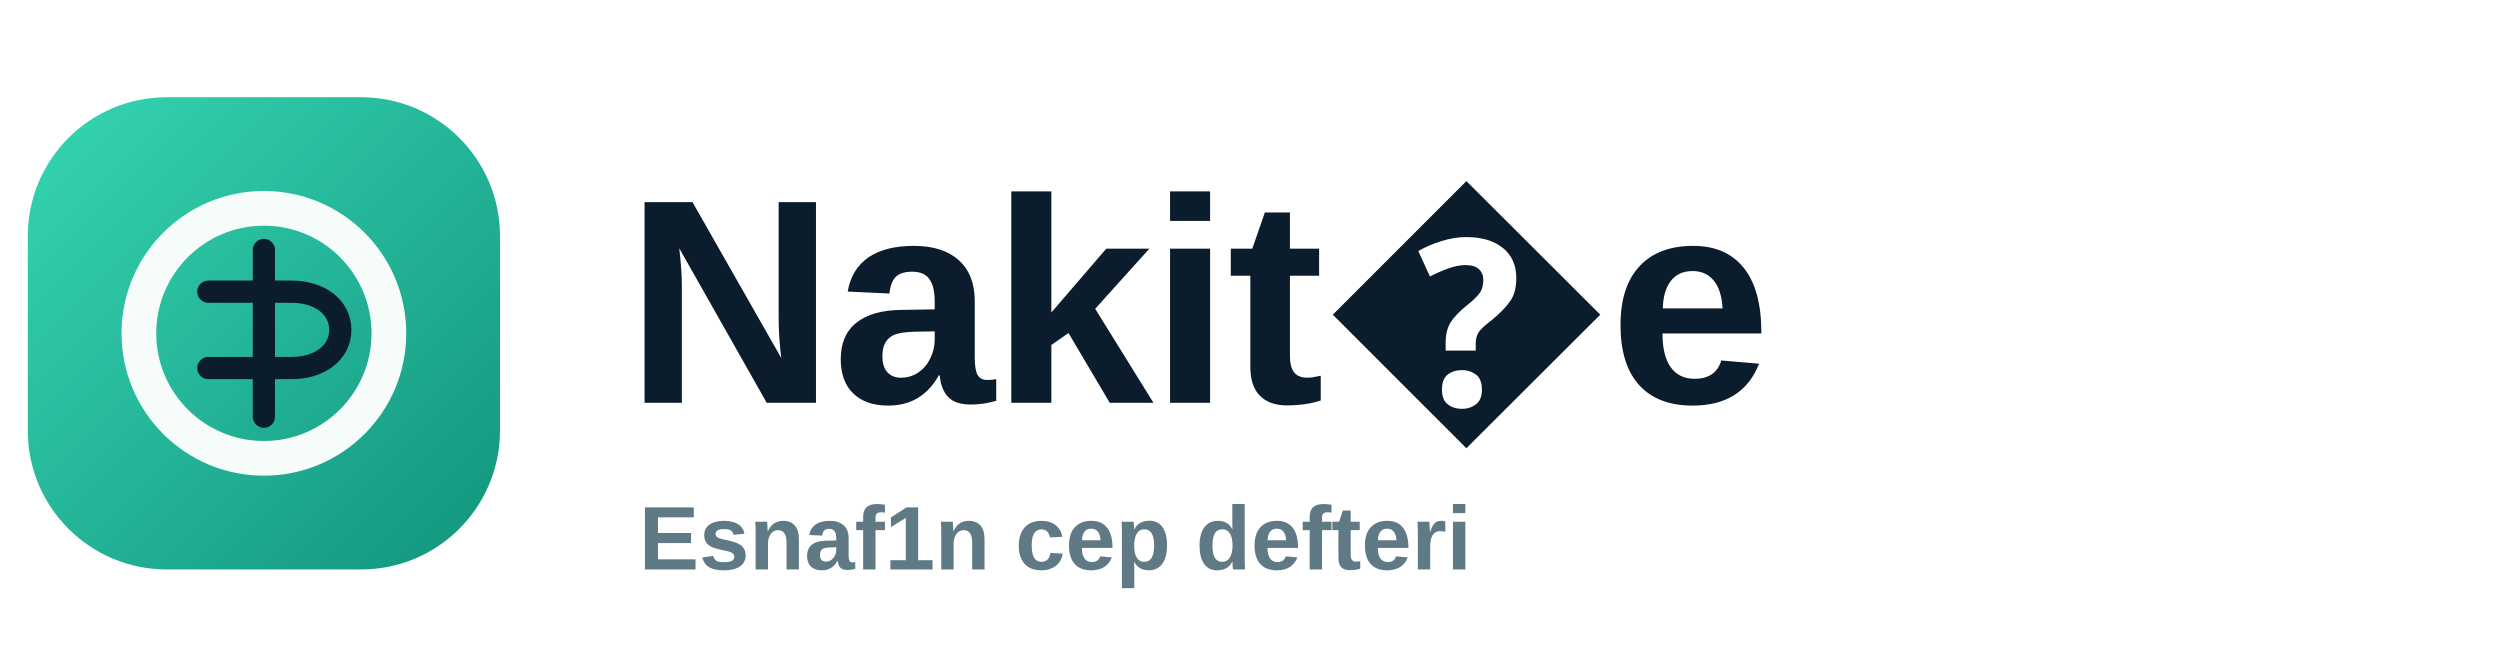
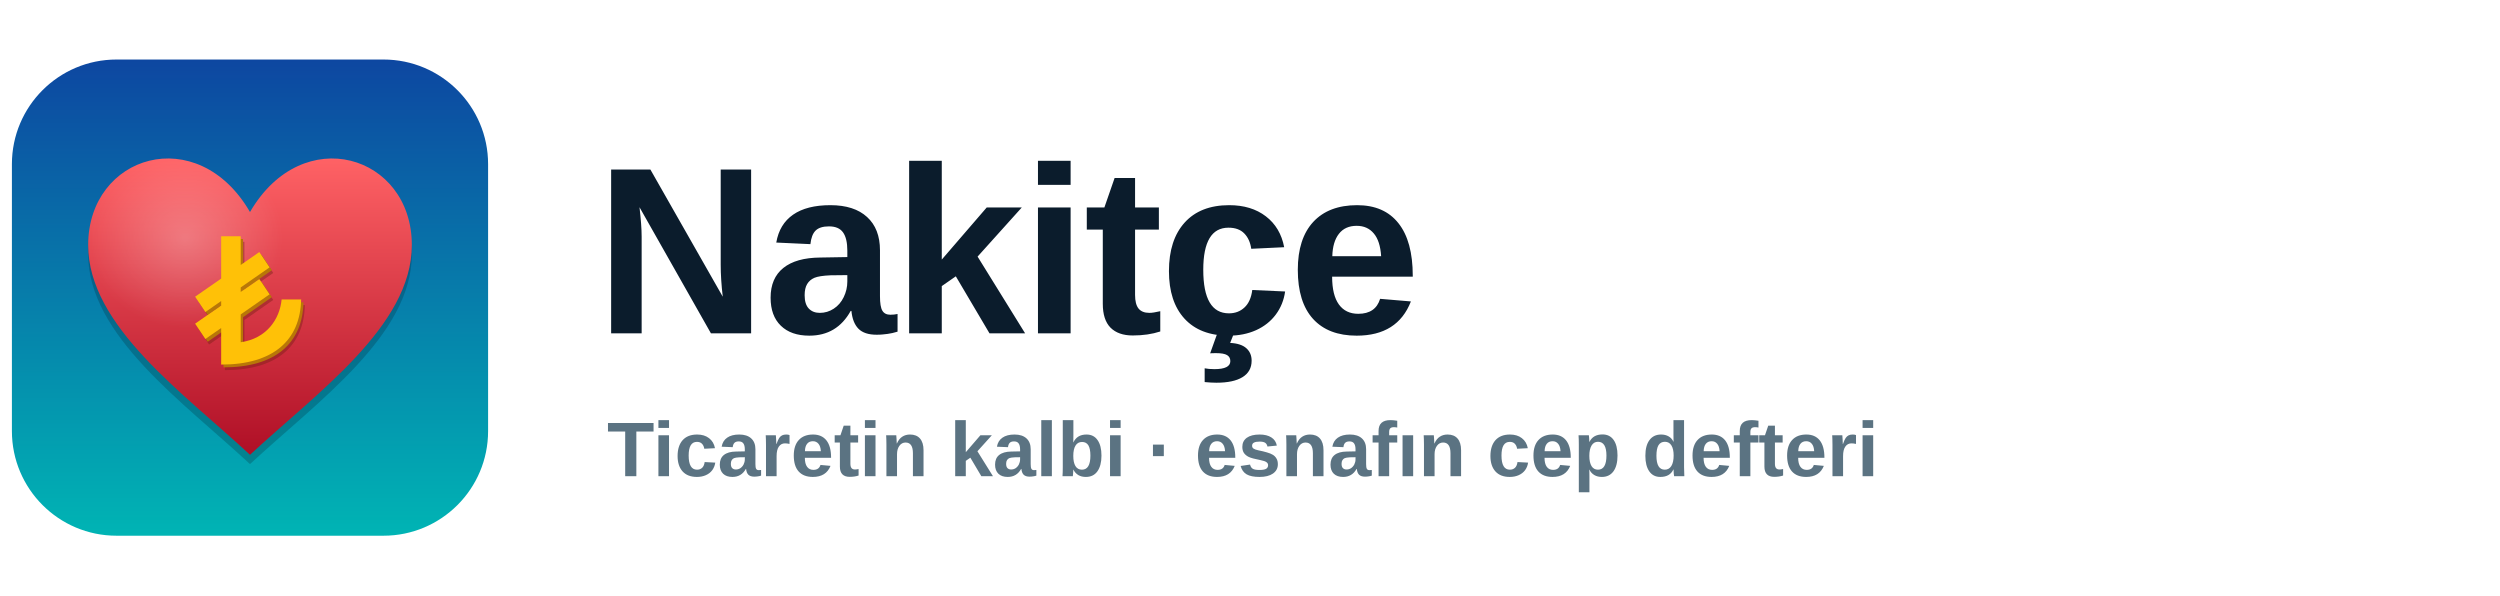
- <svg xmlns="http://www.w3.org/2000/svg" viewBox="0 0 360 96" role="img" aria-label="Nakit�e">
+ <svg xmlns="http://www.w3.org/2000/svg" viewBox="0 0 420 100" role="img" aria-label="Nakitçe">
  <defs>
-     <linearGradient id="mark" x1="0" y1="0" x2="1" y2="1">
-       <stop offset="0" stop-color="#36D6B2" />
-       <stop offset="1" stop-color="#12947D" />
+     <linearGradient id="mark" x2="0" y2="1">
+       <stop stop-color="#0D47A1" />
+       <stop offset="1" stop-color="#00B4B4" />
    </linearGradient>
+     <linearGradient id="heartFill" x1="0" y1="0" x2="0" y2="1">
+       <stop stop-color="#FF6265" />
+       <stop offset="1" stop-color="#AF0F26" />
+     </linearGradient>
+     <radialGradient id="shine" cx=".3" cy=".27" r=".3">
+       <stop stop-color="#FFFFFF" stop-opacity=".25" />
+       <stop offset="1" stop-color="#FFFFFF" stop-opacity="0" />
+     </radialGradient>
+     <path id="heartShape" d="M512 328 C399 133 164 205 164 399 C164 573 369 717 512 850 C655 717 860 573 860 399 C860 205 625 133 512 328Z" />
+     <path id="lira" d="M450 380 H492 V608 C548 600 576 558 580 516 H622 C620 604 562 656 450 656Z M394 510 L532 414 L554 447 L416 543Z M394 568 L532 472 L554 505 L416 601Z" />
  </defs>
-   <rect x="4" y="14" width="68" height="68" rx="20" fill="url(#mark)" />
-   <circle cx="38" cy="48" r="18" fill="none" stroke="#F6FCF9" stroke-width="5" />
-   <path d="M38 36v24M30 42h12c4 0 7 2.2 7 5.5S46 53 42 53H30" fill="none" stroke="#0B1C2C" stroke-width="3.2" stroke-linecap="round" stroke-linejoin="round" />
-   <g fill="#0B1C2C" font-family="Segoe UI, Arial, sans-serif">
-     <text x="90" y="58" font-size="42" font-weight="700" letter-spacing="-0.5">Nakit�e</text>
+   <g transform="translate(2 10) scale(.078125)">
+     <rect width="1024" height="1024" rx="225" fill="url(#mark)" />
+     <use href="#heartShape" transform="translate(0 20)" fill="#06121C" opacity=".22" />
+     <use href="#heartShape" fill="url(#heartFill)" />
+     <use href="#heartShape" fill="url(#shine)" />
+     <use href="#lira" transform="translate(8 12)" fill="#701E12" opacity=".4" />
+     <use href="#lira" transform="translate(5 6)" fill="#B87708" />
+     <use href="#lira" fill="#FFC107" />
  </g>
-   <text x="92" y="82" fill="#5F7A84" font-family="Segoe UI, Arial, sans-serif" font-size="13" font-weight="600">Esnaf1n cep defteri</text>
+   <text x="100" y="56" fill="#0B1C2C" font-family="Segoe UI, Arial, Helvetica, sans-serif" font-size="40" font-weight="700" letter-spacing="-0.6">Nakitçe</text>
+   <text x="102" y="80" fill="#5B7382" font-family="Segoe UI, Arial, Helvetica, sans-serif" font-size="13" font-weight="600">Ticaretin kalbi · esnafın cep defteri</text>
</svg>
